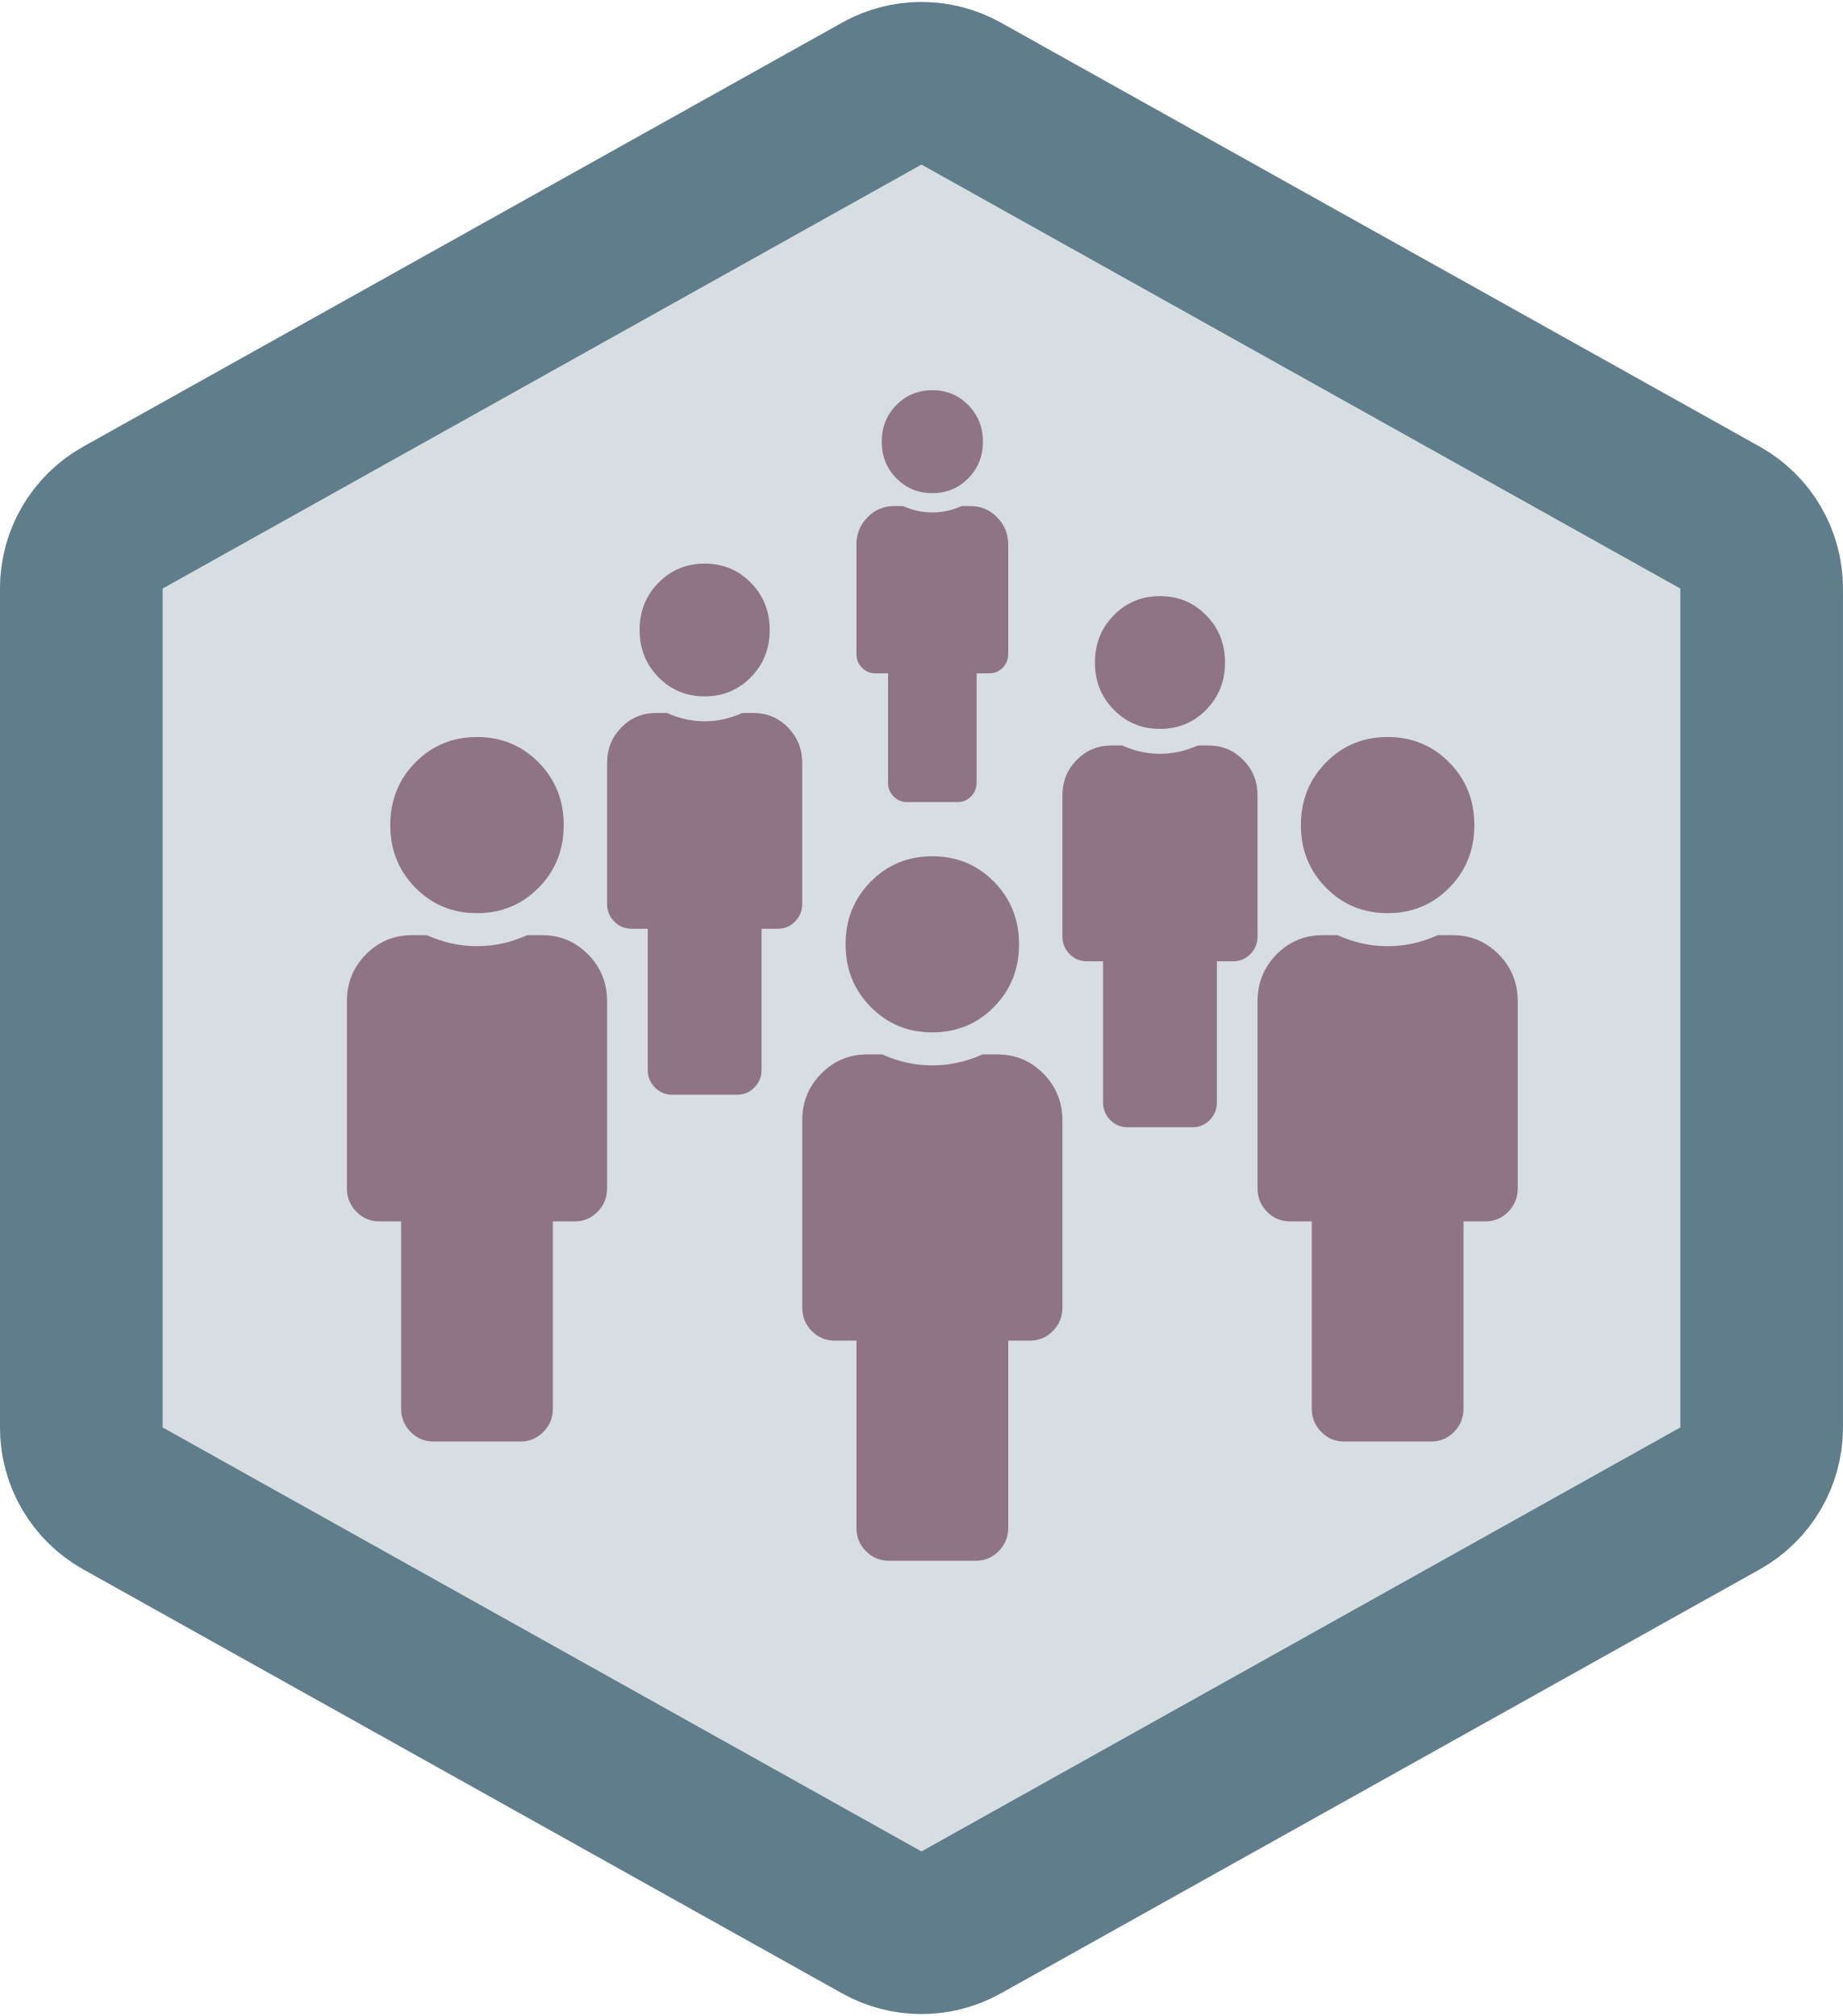
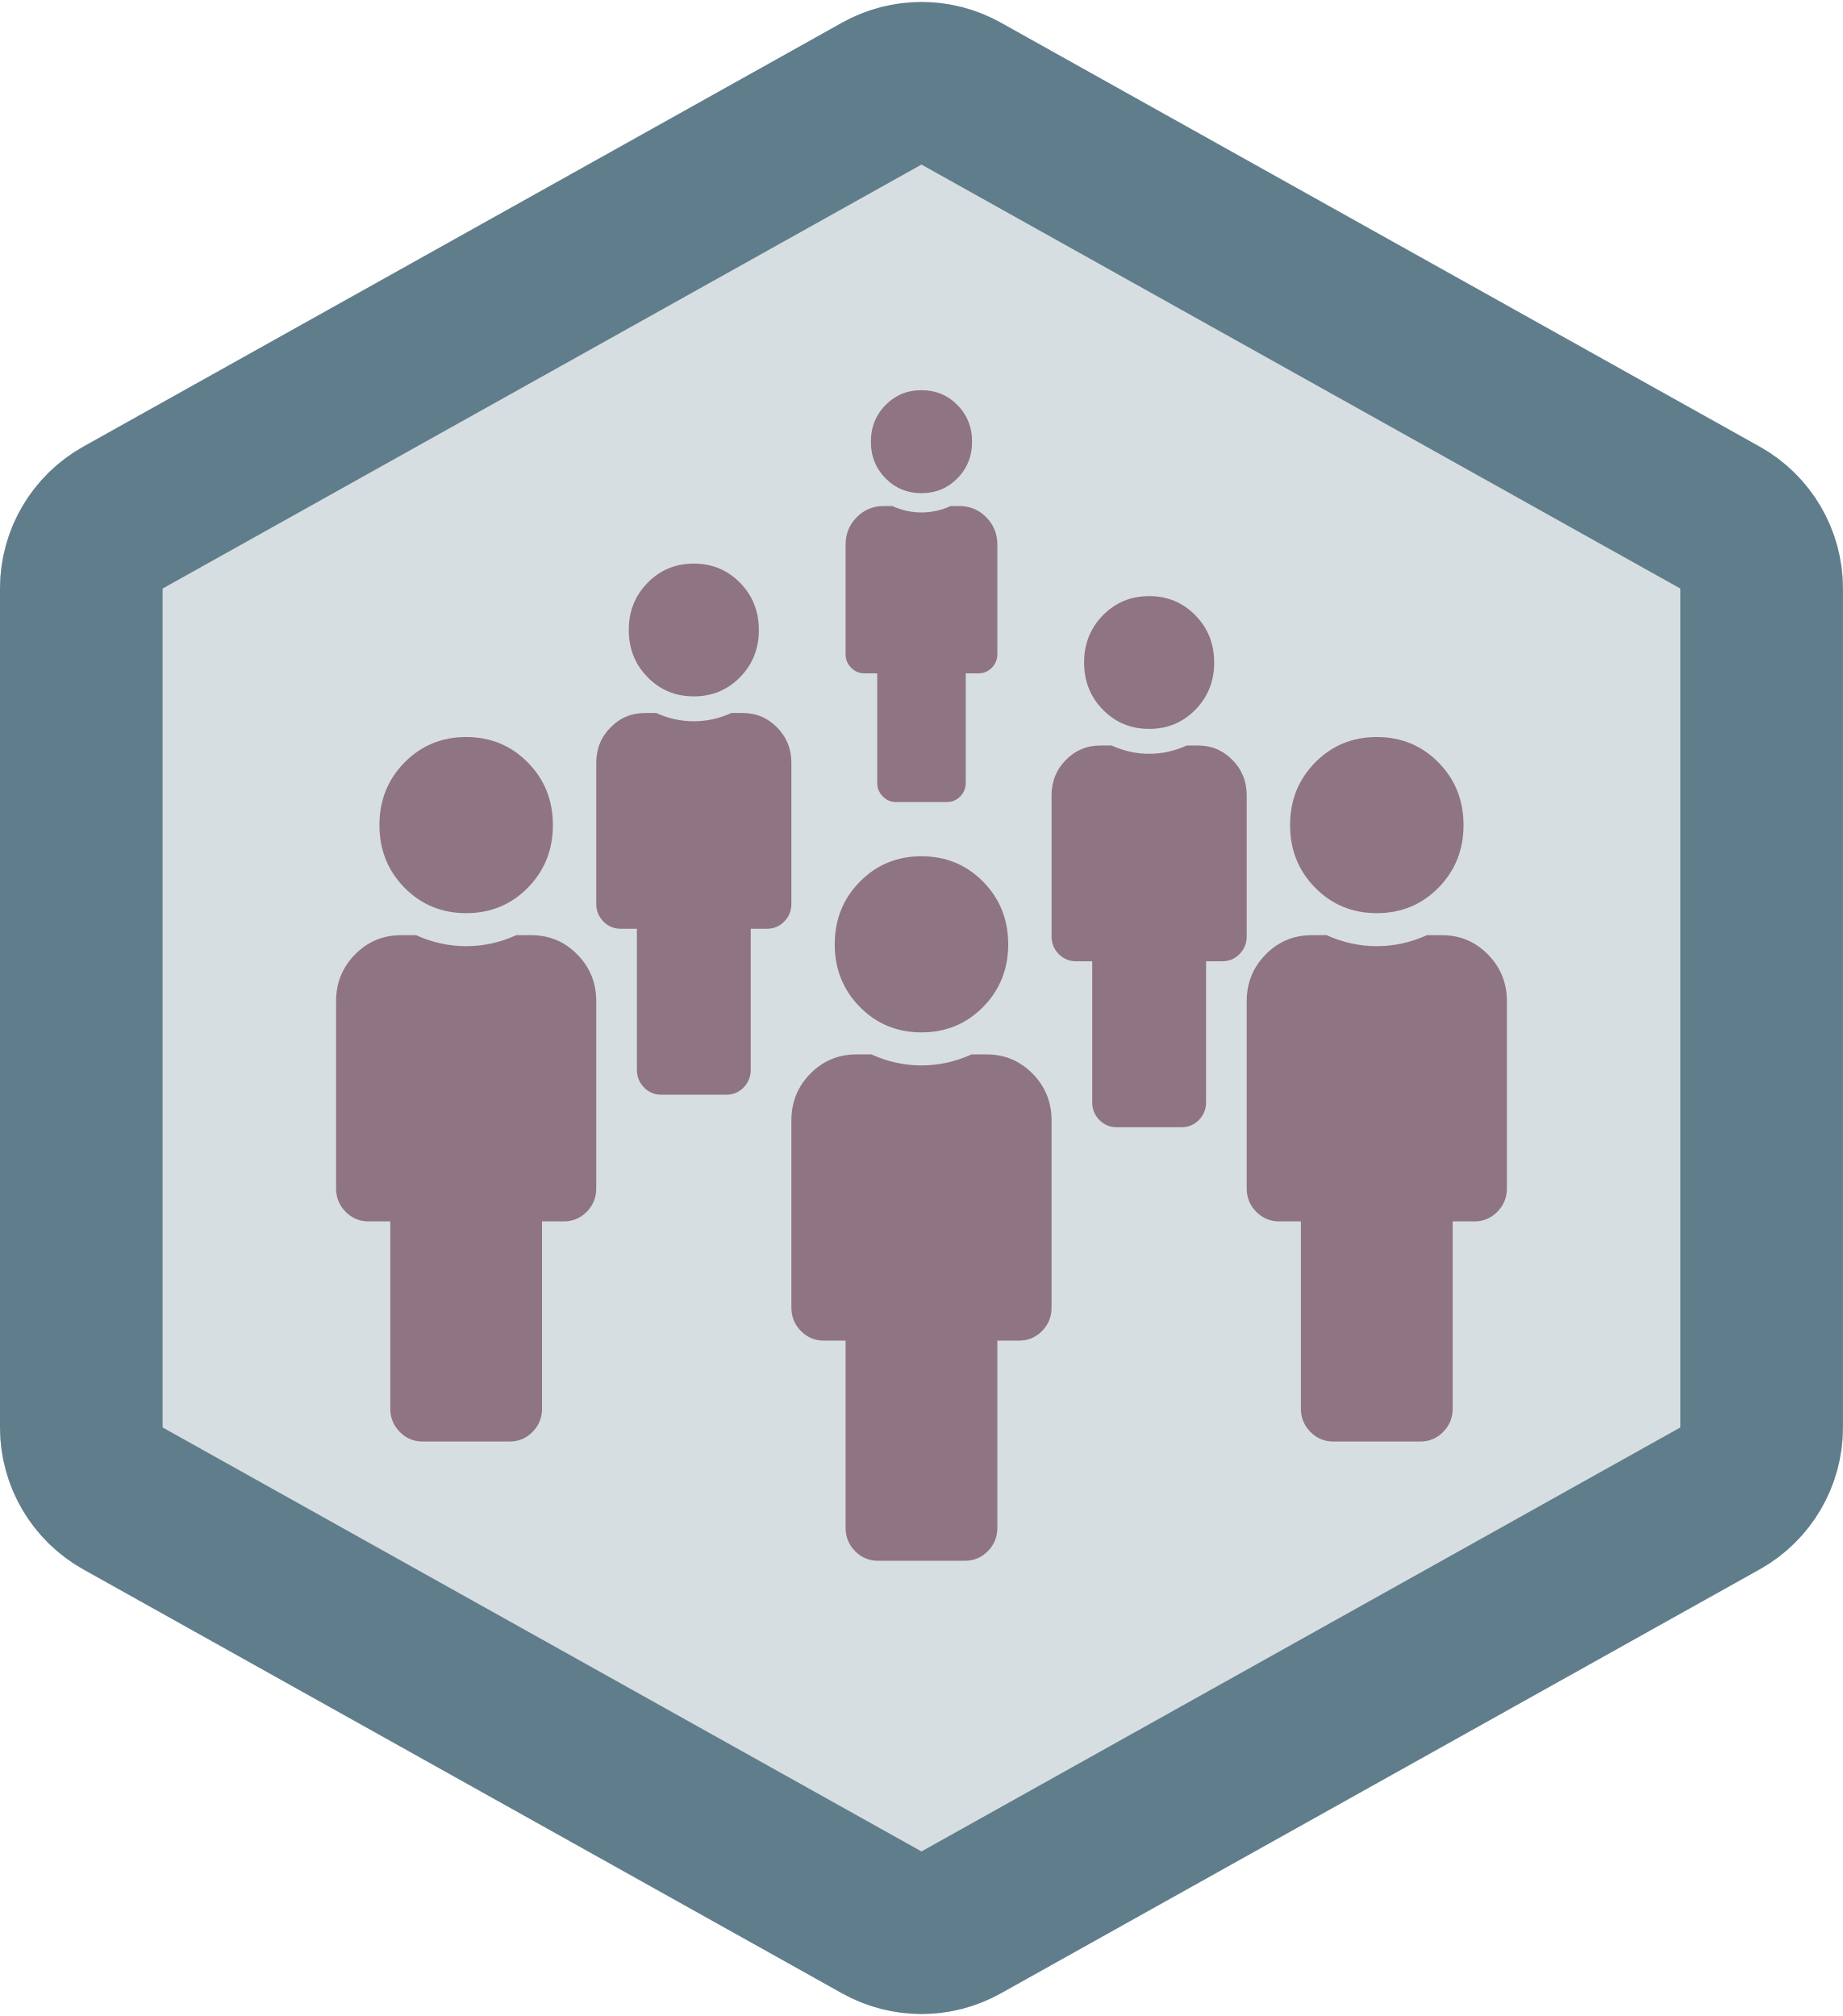
<svg xmlns="http://www.w3.org/2000/svg" xmlns:xlink="http://www.w3.org/1999/xlink" width="170px" height="186px" viewBox="0 0 170 186" version="1.1">
  <defs>
    <path d="M92.317,4.089 L162.317,43.207 C167.061,45.858 170,50.867 170,56.301 L170,133.699 C170,139.133 167.061,144.142 162.317,146.793 L92.317,185.911 C87.77,188.452 82.23,188.452 77.683,185.911 L7.683,146.793 C2.939,144.142 -3.55271368e-15,139.133 -3.55271368e-15,133.699 L-1.0658141e-14,56.301 C-1.59872116e-14,50.867 2.939,45.858 7.683,43.207 L77.683,4.089 C82.23,1.548 87.77,1.548 92.317,4.089 Z" id="path-1" />
  </defs>
  <g id="Hexagons" stroke="none" stroke-width="1" fill="none" fill-rule="evenodd" transform="translate(-464, -667)">
    <g id="pinax-cohorts" transform="translate(464, 665)">
      <g>
        <g id="Badge">
          <use fill="#D7DEE1" fill-rule="evenodd" xlink:href="#path-1" />
          <path stroke="#607D8B" stroke-width="15" d="M88.659,10.636 C86.385,9.366 83.615,9.366 81.341,10.636 L11.341,49.754 C8.97,51.079 7.5,53.584 7.5,56.301 L7.5,133.699 C7.5,136.416 8.97,138.921 11.341,140.246 L81.341,179.364 C83.615,180.634 86.385,180.634 88.659,179.364 L158.659,140.246 C161.03,138.921 162.5,136.416 162.5,133.699 L162.5,56.301 C162.5,53.584 161.03,51.079 158.659,49.754 L88.659,10.636 Z" />
        </g>
-         <g id="Icon" transform="translate(32, 38)" fill="#8F7483">
+         <g id="Icon" transform="translate(31, 38)" fill="#8F7483">
          <path d="M96,32 C98.25,32 100.146,32.783 101.688,34.349 C103.229,35.914 104,37.84 104,40.125 C104,42.41 103.229,44.336 101.688,45.901 C100.146,47.467 98.25,48.25 96,48.25 C93.75,48.25 91.854,47.467 90.312,45.901 C88.771,44.336 88,42.41 88,40.125 C88,37.84 88.771,35.914 90.312,34.349 C91.854,32.783 93.75,32 96,32 Z M102,50.281 C103.667,50.281 105.083,50.874 106.25,52.059 C107.417,53.243 108,54.682 108,56.375 L108,73.641 C108,74.487 107.708,75.206 107.125,75.799 C106.542,76.391 105.833,76.688 105,76.688 L103,76.688 L103,93.953 C103,94.799 102.708,95.519 102.125,96.111 C101.542,96.704 100.833,97 100,97 L92,97 C91.167,97 90.458,96.704 89.875,96.111 C89.292,95.519 89,94.799 89,93.953 L89,76.688 L87,76.688 C86.167,76.688 85.458,76.391 84.875,75.799 C84.292,75.206 84,74.487 84,73.641 L84,56.375 C84,54.682 84.583,53.243 85.75,52.059 C86.917,50.874 88.333,50.281 90,50.281 L91.375,50.281 C92.875,50.958 94.417,51.297 96,51.297 C97.583,51.297 99.125,50.958 100.625,50.281 L102,50.281 Z" id="pinax-referrals-copy-12" />
          <path d="M54,43 C56.25,43 58.146,43.783 59.688,45.349 C61.229,46.914 62,48.84 62,51.125 C62,53.41 61.229,55.336 59.688,56.901 C58.146,58.467 56.25,59.25 54,59.25 C51.75,59.25 49.854,58.467 48.312,56.901 C46.771,55.336 46,53.41 46,51.125 C46,48.84 46.771,46.914 48.312,45.349 C49.854,43.783 51.75,43 54,43 Z M60,61.281 C61.667,61.281 63.083,61.874 64.25,63.059 C65.417,64.243 66,65.682 66,67.375 L66,84.641 C66,85.487 65.708,86.206 65.125,86.799 C64.542,87.391 63.833,87.688 63,87.688 L61,87.688 L61,104.953 C61,105.799 60.708,106.519 60.125,107.111 C59.542,107.704 58.833,108 58,108 L50,108 C49.167,108 48.458,107.704 47.875,107.111 C47.292,106.519 47,105.799 47,104.953 L47,87.688 L45,87.688 C44.167,87.688 43.458,87.391 42.875,86.799 C42.292,86.206 42,85.487 42,84.641 L42,67.375 C42,65.682 42.583,64.243 43.75,63.059 C44.917,61.874 46.333,61.281 48,61.281 L49.375,61.281 C50.875,61.958 52.417,62.297 54,62.297 C55.583,62.297 57.125,61.958 58.625,61.281 L60,61.281 Z" id="pinax-referrals-copy-13" />
          <path d="M33,16 C34.688,16 36.109,16.59 37.266,17.771 C38.422,18.951 39,20.402 39,22.125 C39,23.848 38.422,25.299 37.266,26.479 C36.109,27.66 34.688,28.25 33,28.25 C31.312,28.25 29.891,27.66 28.734,26.479 C27.578,25.299 27,23.848 27,22.125 C27,20.402 27.578,18.951 28.734,17.771 C29.891,16.59 31.312,16 33,16 Z M37.5,29.781 C38.75,29.781 39.813,30.228 40.688,31.121 C41.562,32.014 42,33.099 42,34.375 L42,47.391 C42,48.029 41.781,48.571 41.344,49.018 C40.906,49.464 40.375,49.688 39.75,49.688 L38.25,49.688 L38.25,62.703 C38.25,63.341 38.031,63.883 37.594,64.33 C37.156,64.777 36.625,65 36,65 L30,65 C29.375,65 28.844,64.777 28.406,64.33 C27.969,63.883 27.75,63.341 27.75,62.703 L27.75,49.688 L26.25,49.688 C25.625,49.688 25.094,49.464 24.656,49.018 C24.219,48.571 24,48.029 24,47.391 L24,34.375 C24,33.099 24.438,32.014 25.312,31.121 C26.187,30.228 27.25,29.781 28.5,29.781 L29.531,29.781 C30.656,30.292 31.812,30.547 33,30.547 C34.188,30.547 35.344,30.292 36.469,29.781 L37.5,29.781 Z" id="pinax-referrals-copy-14" />
          <path d="M75,19 C76.688,19 78.109,19.59 79.266,20.771 C80.422,21.951 81,23.402 81,25.125 C81,26.848 80.422,28.299 79.266,29.479 C78.109,30.66 76.688,31.25 75,31.25 C73.312,31.25 71.891,30.66 70.734,29.479 C69.578,28.299 69,26.848 69,25.125 C69,23.402 69.578,21.951 70.734,20.771 C71.891,19.59 73.312,19 75,19 Z M79.5,32.781 C80.75,32.781 81.813,33.228 82.688,34.121 C83.562,35.014 84,36.099 84,37.375 L84,50.391 C84,51.029 83.781,51.571 83.344,52.018 C82.906,52.464 82.375,52.688 81.75,52.688 L80.25,52.688 L80.25,65.703 C80.25,66.341 80.031,66.883 79.594,67.33 C79.156,67.777 78.625,68 78,68 L72,68 C71.375,68 70.844,67.777 70.406,67.33 C69.969,66.883 69.75,66.341 69.75,65.703 L69.75,52.688 L68.25,52.688 C67.625,52.688 67.094,52.464 66.656,52.018 C66.219,51.571 66,51.029 66,50.391 L66,37.375 C66,36.099 66.438,35.014 67.312,34.121 C68.187,33.228 69.25,32.781 70.5,32.781 L71.531,32.781 C72.656,33.292 73.812,33.547 75,33.547 C76.188,33.547 77.344,33.292 78.469,32.781 L79.5,32.781 Z" id="pinax-referrals-copy-15" />
          <path d="M12,32 C14.25,32 16.146,32.783 17.688,34.349 C19.229,35.914 20,37.84 20,40.125 C20,42.41 19.229,44.336 17.688,45.901 C16.146,47.467 14.25,48.25 12,48.25 C9.75,48.25 7.854,47.467 6.312,45.901 C4.771,44.336 4,42.41 4,40.125 C4,37.84 4.771,35.914 6.312,34.349 C7.854,32.783 9.75,32 12,32 Z M18,50.281 C19.667,50.281 21.083,50.874 22.25,52.059 C23.417,53.243 24,54.682 24,56.375 L24,73.641 C24,74.487 23.708,75.206 23.125,75.799 C22.542,76.391 21.833,76.688 21,76.688 L19,76.688 L19,93.953 C19,94.799 18.708,95.519 18.125,96.111 C17.542,96.704 16.833,97 16,97 L8,97 C7.167,97 6.458,96.704 5.875,96.111 C5.292,95.519 5,94.799 5,93.953 L5,76.688 L3,76.688 C2.167,76.688 1.458,76.391 0.875,75.799 C0.292,75.206 0,74.487 0,73.641 L0,56.375 C0,54.682 0.583,53.243 1.75,52.059 C2.917,50.874 4.333,50.281 6,50.281 L7.375,50.281 C8.875,50.958 10.417,51.297 12,51.297 C13.583,51.297 15.125,50.958 16.625,50.281 L18,50.281 Z" id="pinax-referrals-copy-16" />
          <path d="M54,0 C55.312,0 56.418,0.458 57.318,1.373 C58.217,2.288 58.667,3.414 58.667,4.75 C58.667,6.086 58.217,7.212 57.318,8.127 C56.418,9.042 55.312,9.5 54,9.5 C52.688,9.5 51.582,9.042 50.682,8.127 C49.783,7.212 49.333,6.086 49.333,4.75 C49.333,3.414 49.783,2.288 50.682,1.373 C51.582,0.458 52.688,0 54,0 Z M57.5,10.688 C58.472,10.688 59.299,11.034 59.979,11.727 C60.66,12.419 61,13.26 61,14.25 L61,24.344 C61,24.839 60.83,25.259 60.49,25.605 C60.149,25.952 59.736,26.125 59.25,26.125 L58.083,26.125 L58.083,36.219 C58.083,36.714 57.913,37.134 57.573,37.48 C57.233,37.827 56.819,38 56.333,38 L51.667,38 C51.181,38 50.767,37.827 50.427,37.48 C50.087,37.134 49.917,36.714 49.917,36.219 L49.917,26.125 L48.75,26.125 C48.264,26.125 47.851,25.952 47.51,25.605 C47.17,25.259 47,24.839 47,24.344 L47,14.25 C47,13.26 47.34,12.419 48.021,11.727 C48.701,11.034 49.528,10.688 50.5,10.688 L51.302,10.688 C52.177,11.083 53.076,11.281 54,11.281 C54.924,11.281 55.823,11.083 56.698,10.688 L57.5,10.688 Z" id="pinax-referrals-copy-17" />
        </g>
      </g>
    </g>
  </g>
</svg>
